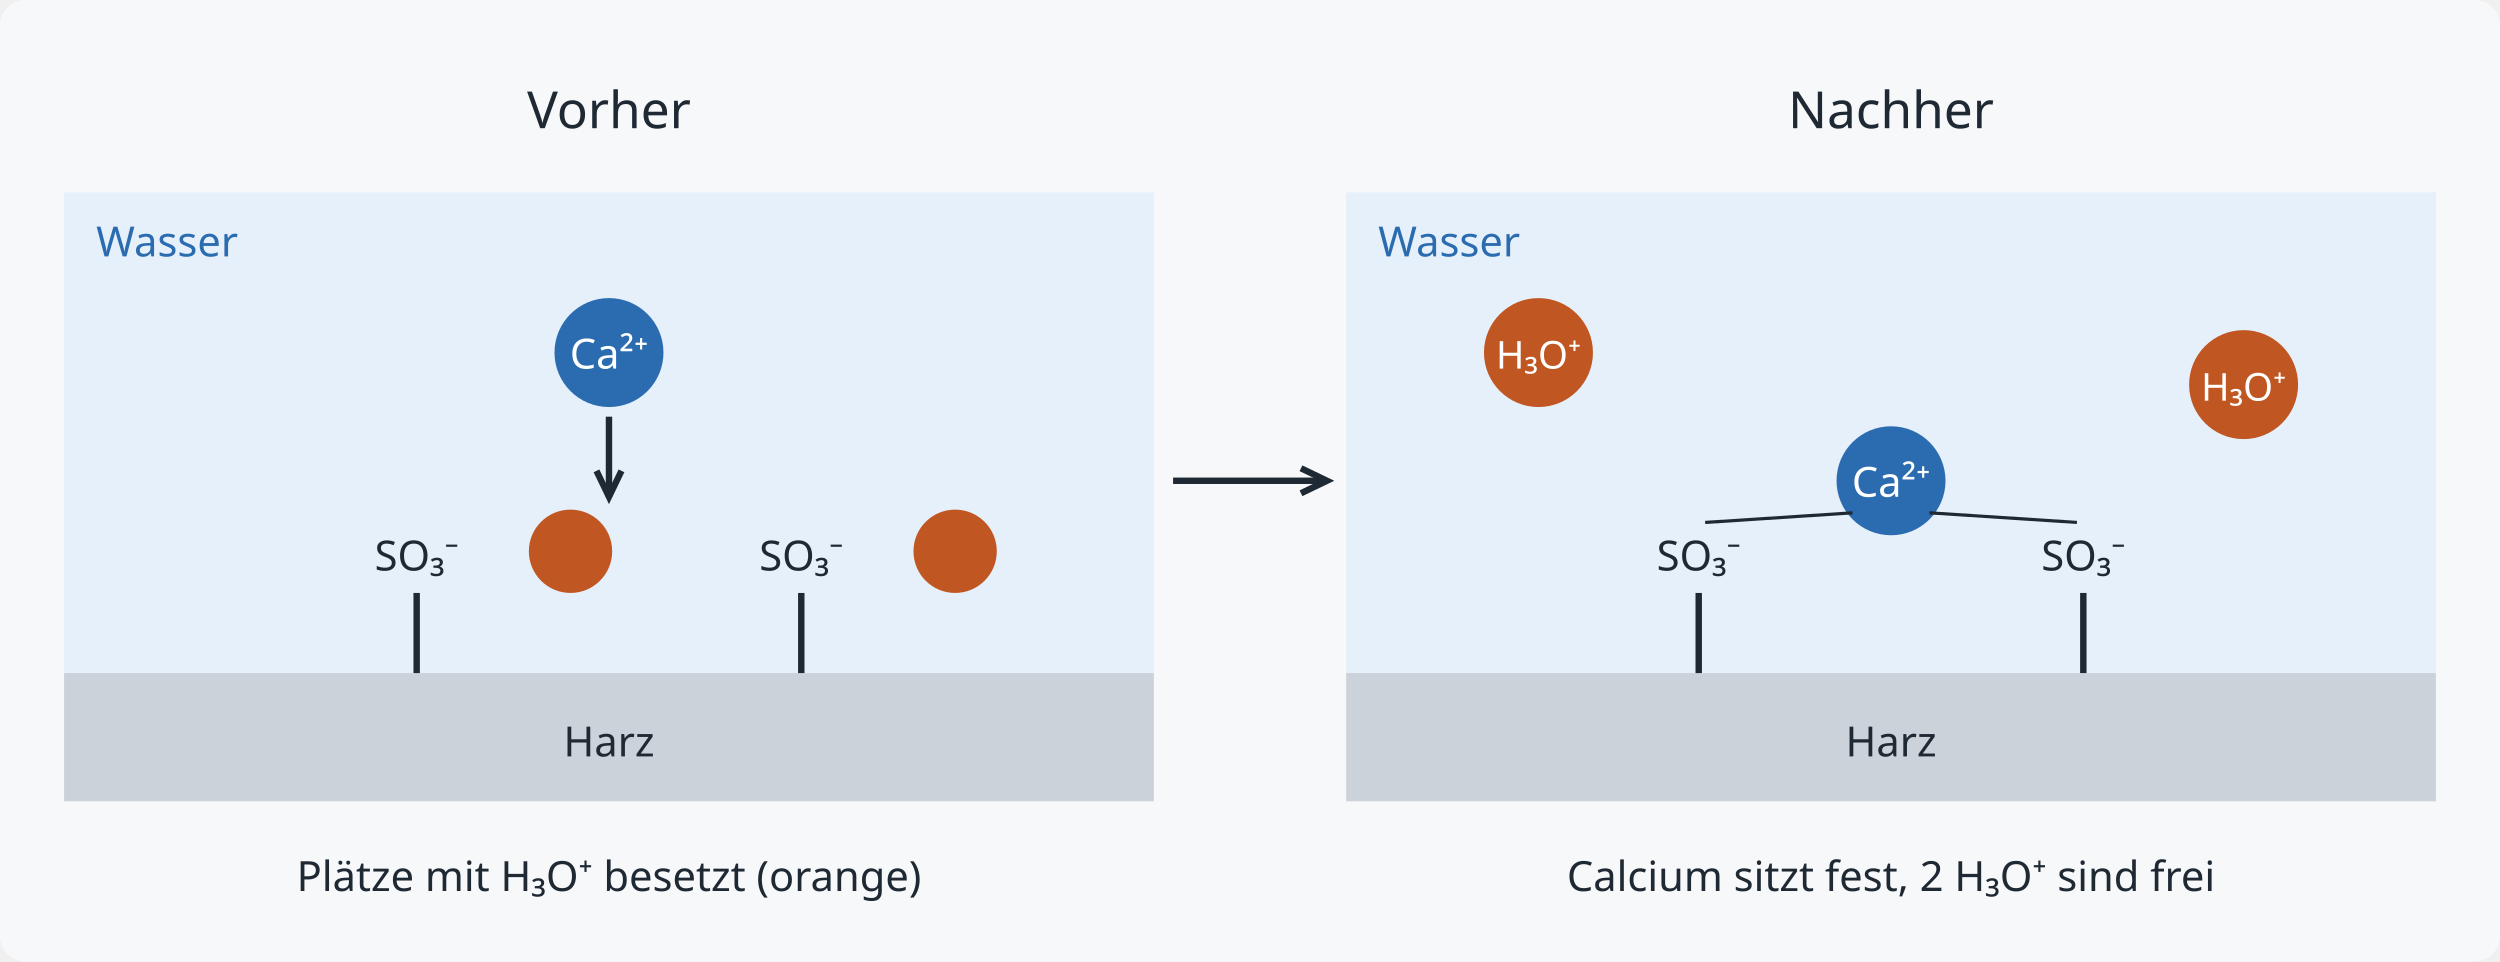
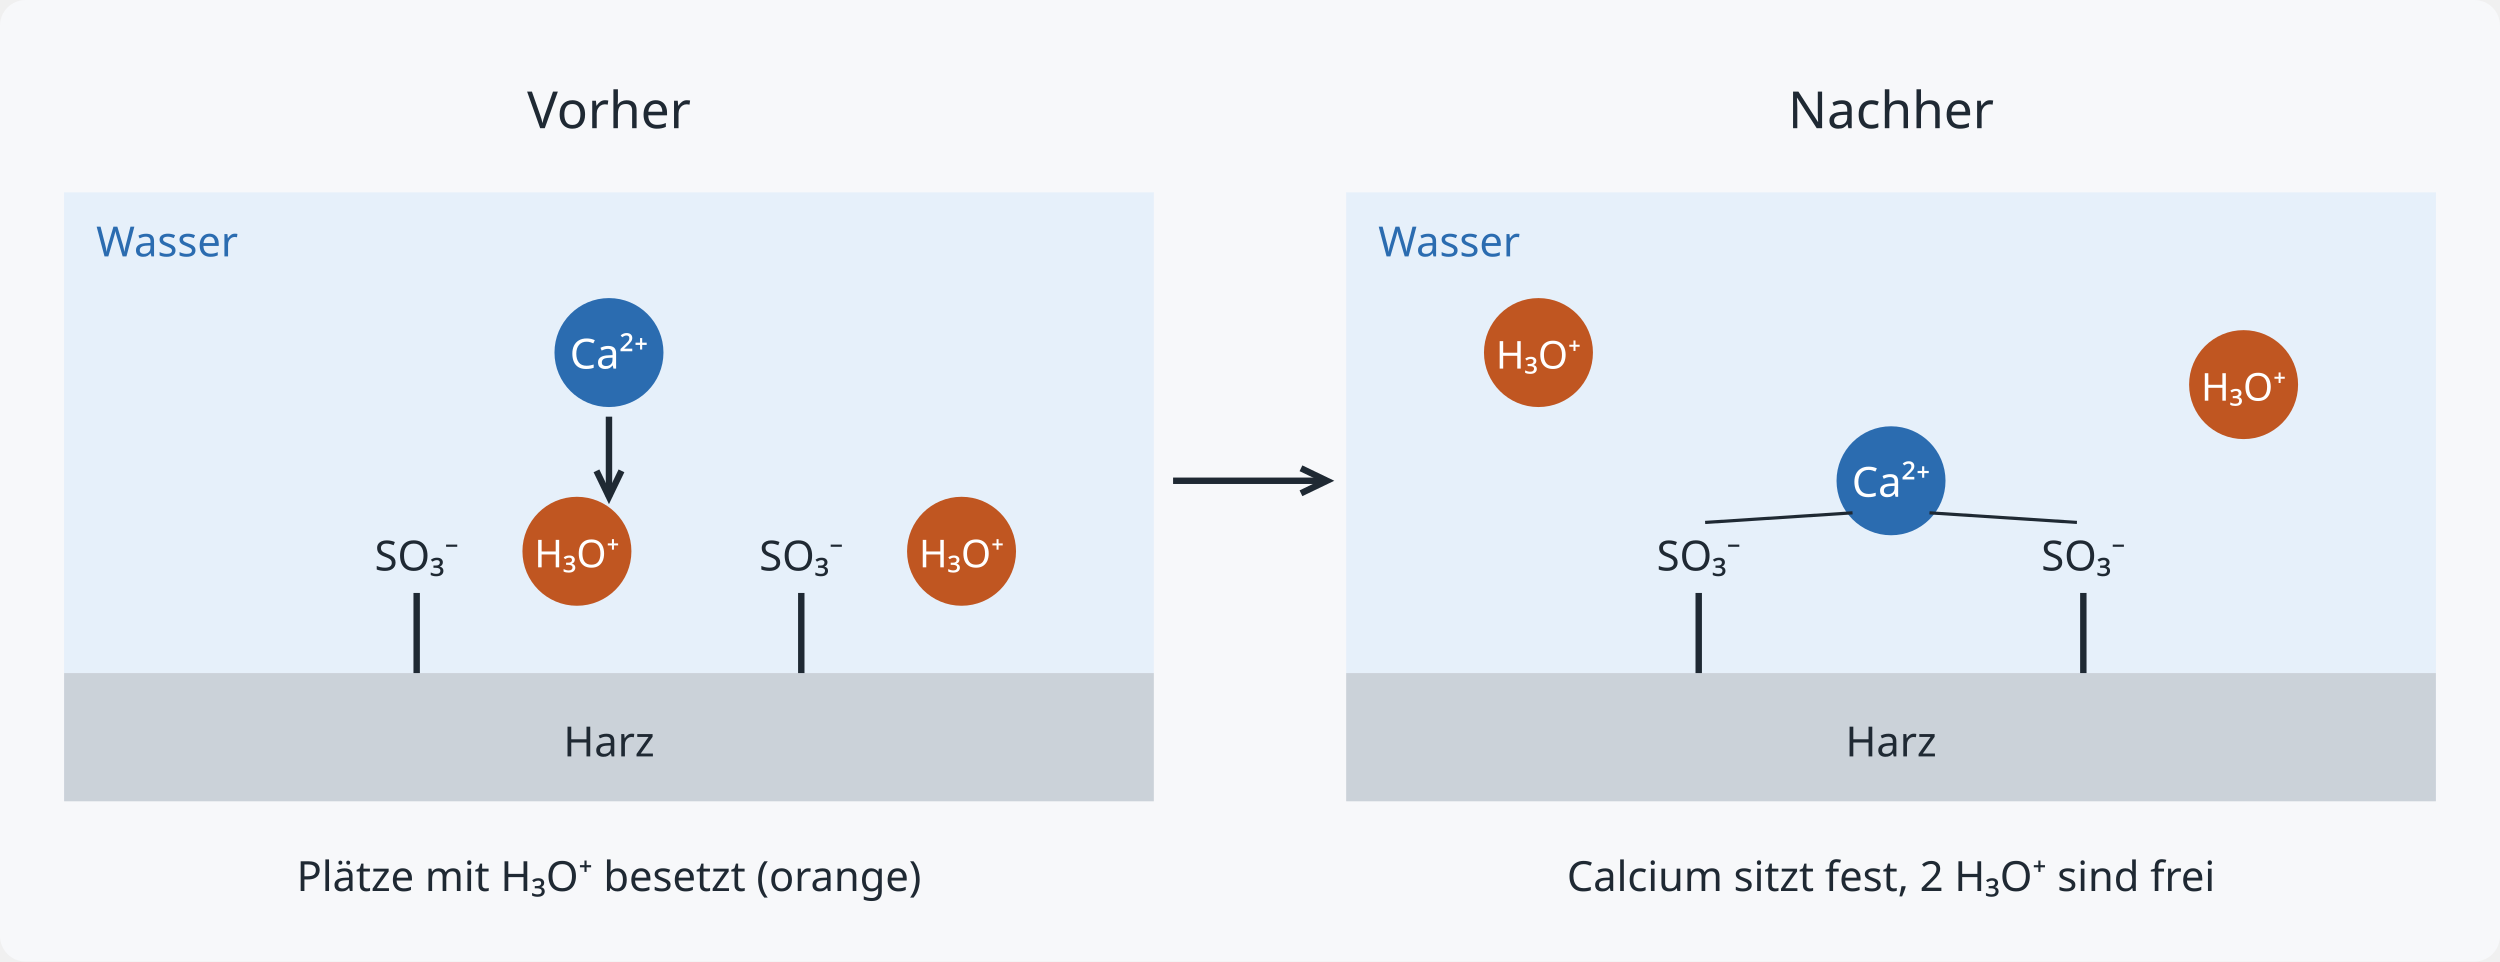
<svg xmlns="http://www.w3.org/2000/svg" viewBox="0 0 780 300" role="img" aria-labelledby="t d">
  <rect width="780" height="300" rx="8" fill="#f7f8fa" />
  <g font-family="sans-serif" font-size="15" fill="#1f2933">
    <rect x="20" y="60" width="340" height="150" fill="#e6f0fa" />
    <text x="30" y="80" font-size="13" fill="#2b6cb0">Wasser</text>
    <rect x="20" y="210" width="340" height="40" fill="#cbd2d9" />
    <text x="190" y="236" text-anchor="middle" font-size="13">Harz</text>
    <line x1="130" y1="210" x2="130" y2="185" stroke="#1f2933" stroke-width="2" />
    <text x="130" y="178" text-anchor="middle" font-size="13">SO₃⁻</text>
    <line x1="250" y1="210" x2="250" y2="185" stroke="#1f2933" stroke-width="2" />
    <text x="250" y="178" text-anchor="middle" font-size="13">SO₃⁻</text>
-     <circle cx="178" cy="172" r="13" fill="#c05621" />
-     <circle cx="298" cy="172" r="13" fill="#c05621" />
+     <circle cx="180" cy="172" r="17" fill="#c05621" />
+     <text x="180" y="177" text-anchor="middle" fill="#fff" font-size="12">H₃O⁺</text>
+     <circle cx="300" cy="172" r="17" fill="#c05621" />
+     <text x="300" y="177" text-anchor="middle" fill="#fff" font-size="12">H₃O⁺</text>
    <text x="190" y="198" text-anchor="middle" font-size="11" fill="#c05621" />
    <circle cx="190" cy="110" r="17" fill="#2b6cb0" />
    <text x="190" y="115" text-anchor="middle" fill="#fff" font-size="13">Ca²⁺</text>
    <line x1="190" y1="130" x2="190" y2="155" stroke="#1f2933" stroke-width="2" />
    <polyline points="186.1,146.9 190,155 193.9,146.9" fill="none" stroke="#1f2933" stroke-width="2" />
    <rect x="420" y="60" width="340" height="150" fill="#e6f0fa" />
    <text x="430" y="80" font-size="13" fill="#2b6cb0">Wasser</text>
    <rect x="420" y="210" width="340" height="40" fill="#cbd2d9" />
    <text x="590" y="236" text-anchor="middle" font-size="13">Harz</text>
    <line x1="530" y1="210" x2="530" y2="185" stroke="#1f2933" stroke-width="2" />
    <text x="530" y="178" text-anchor="middle" font-size="13">SO₃⁻</text>
    <line x1="650" y1="210" x2="650" y2="185" stroke="#1f2933" stroke-width="2" />
    <text x="650" y="178" text-anchor="middle" font-size="13">SO₃⁻</text>
    <circle cx="590" cy="150" r="17" fill="#2b6cb0" />
    <text x="590" y="155" text-anchor="middle" fill="#fff" font-size="13">Ca²⁺</text>
    <line x1="532" y1="163" x2="578" y2="160" stroke="#1f2933" />
    <line x1="648" y1="163" x2="602" y2="160" stroke="#1f2933" />
    <circle cx="480" cy="110" r="17" fill="#c05621" />
    <text x="480" y="115" text-anchor="middle" fill="#fff" font-size="12">H₃O⁺</text>
    <circle cx="700" cy="120" r="17" fill="#c05621" />
    <text x="700" y="125" text-anchor="middle" fill="#fff" font-size="12">H₃O⁺</text>
    <line x1="366" y1="150" x2="414" y2="150" stroke="#1f2933" stroke-width="2" />
    <polyline points="405.9,153.9 414,150 405.9,146.1" fill="none" stroke="#1f2933" stroke-width="2" />
    <text x="190" y="40" text-anchor="middle" font-size="16">Vorher</text>
    <text x="590" y="40" text-anchor="middle" font-size="16">Nachher</text>
    <text x="190" y="278" text-anchor="middle" font-size="13">Plätze mit H₃O⁺ besetzt (orange)</text>
    <text x="590" y="278" text-anchor="middle" font-size="13">Calcium sitzt fest, 2 H₃O⁺ sind frei</text>
  </g>
</svg>
